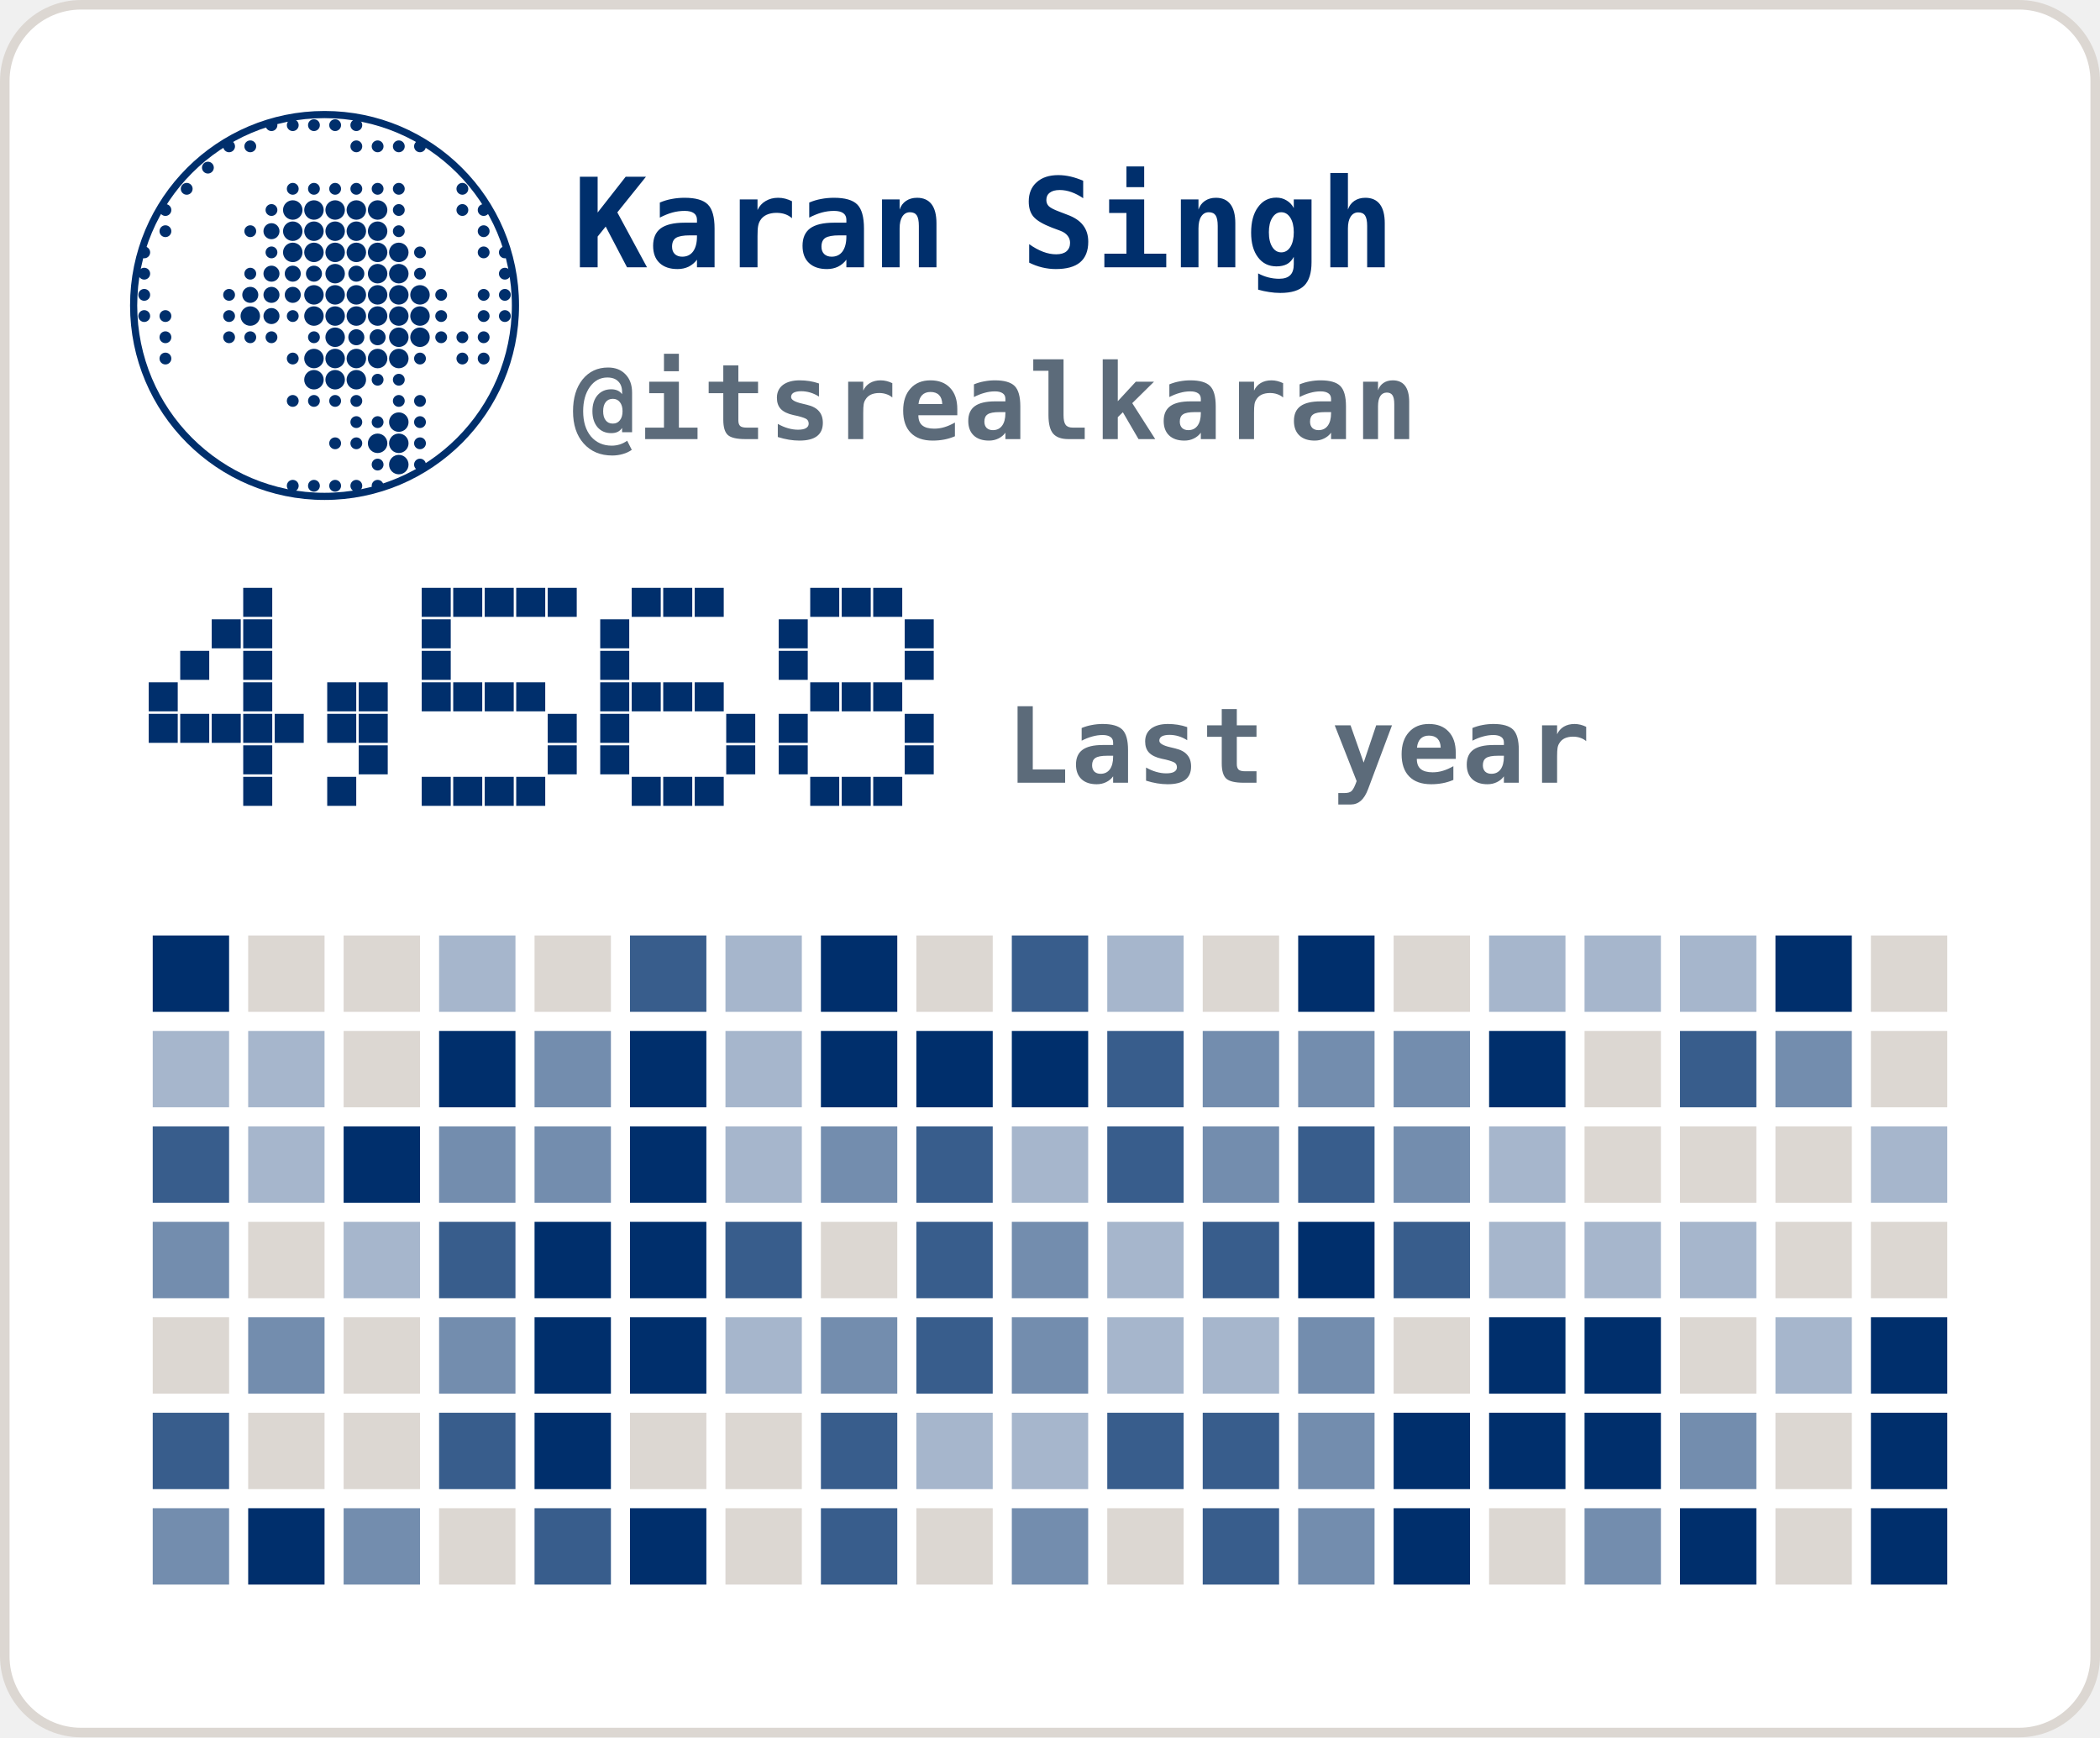
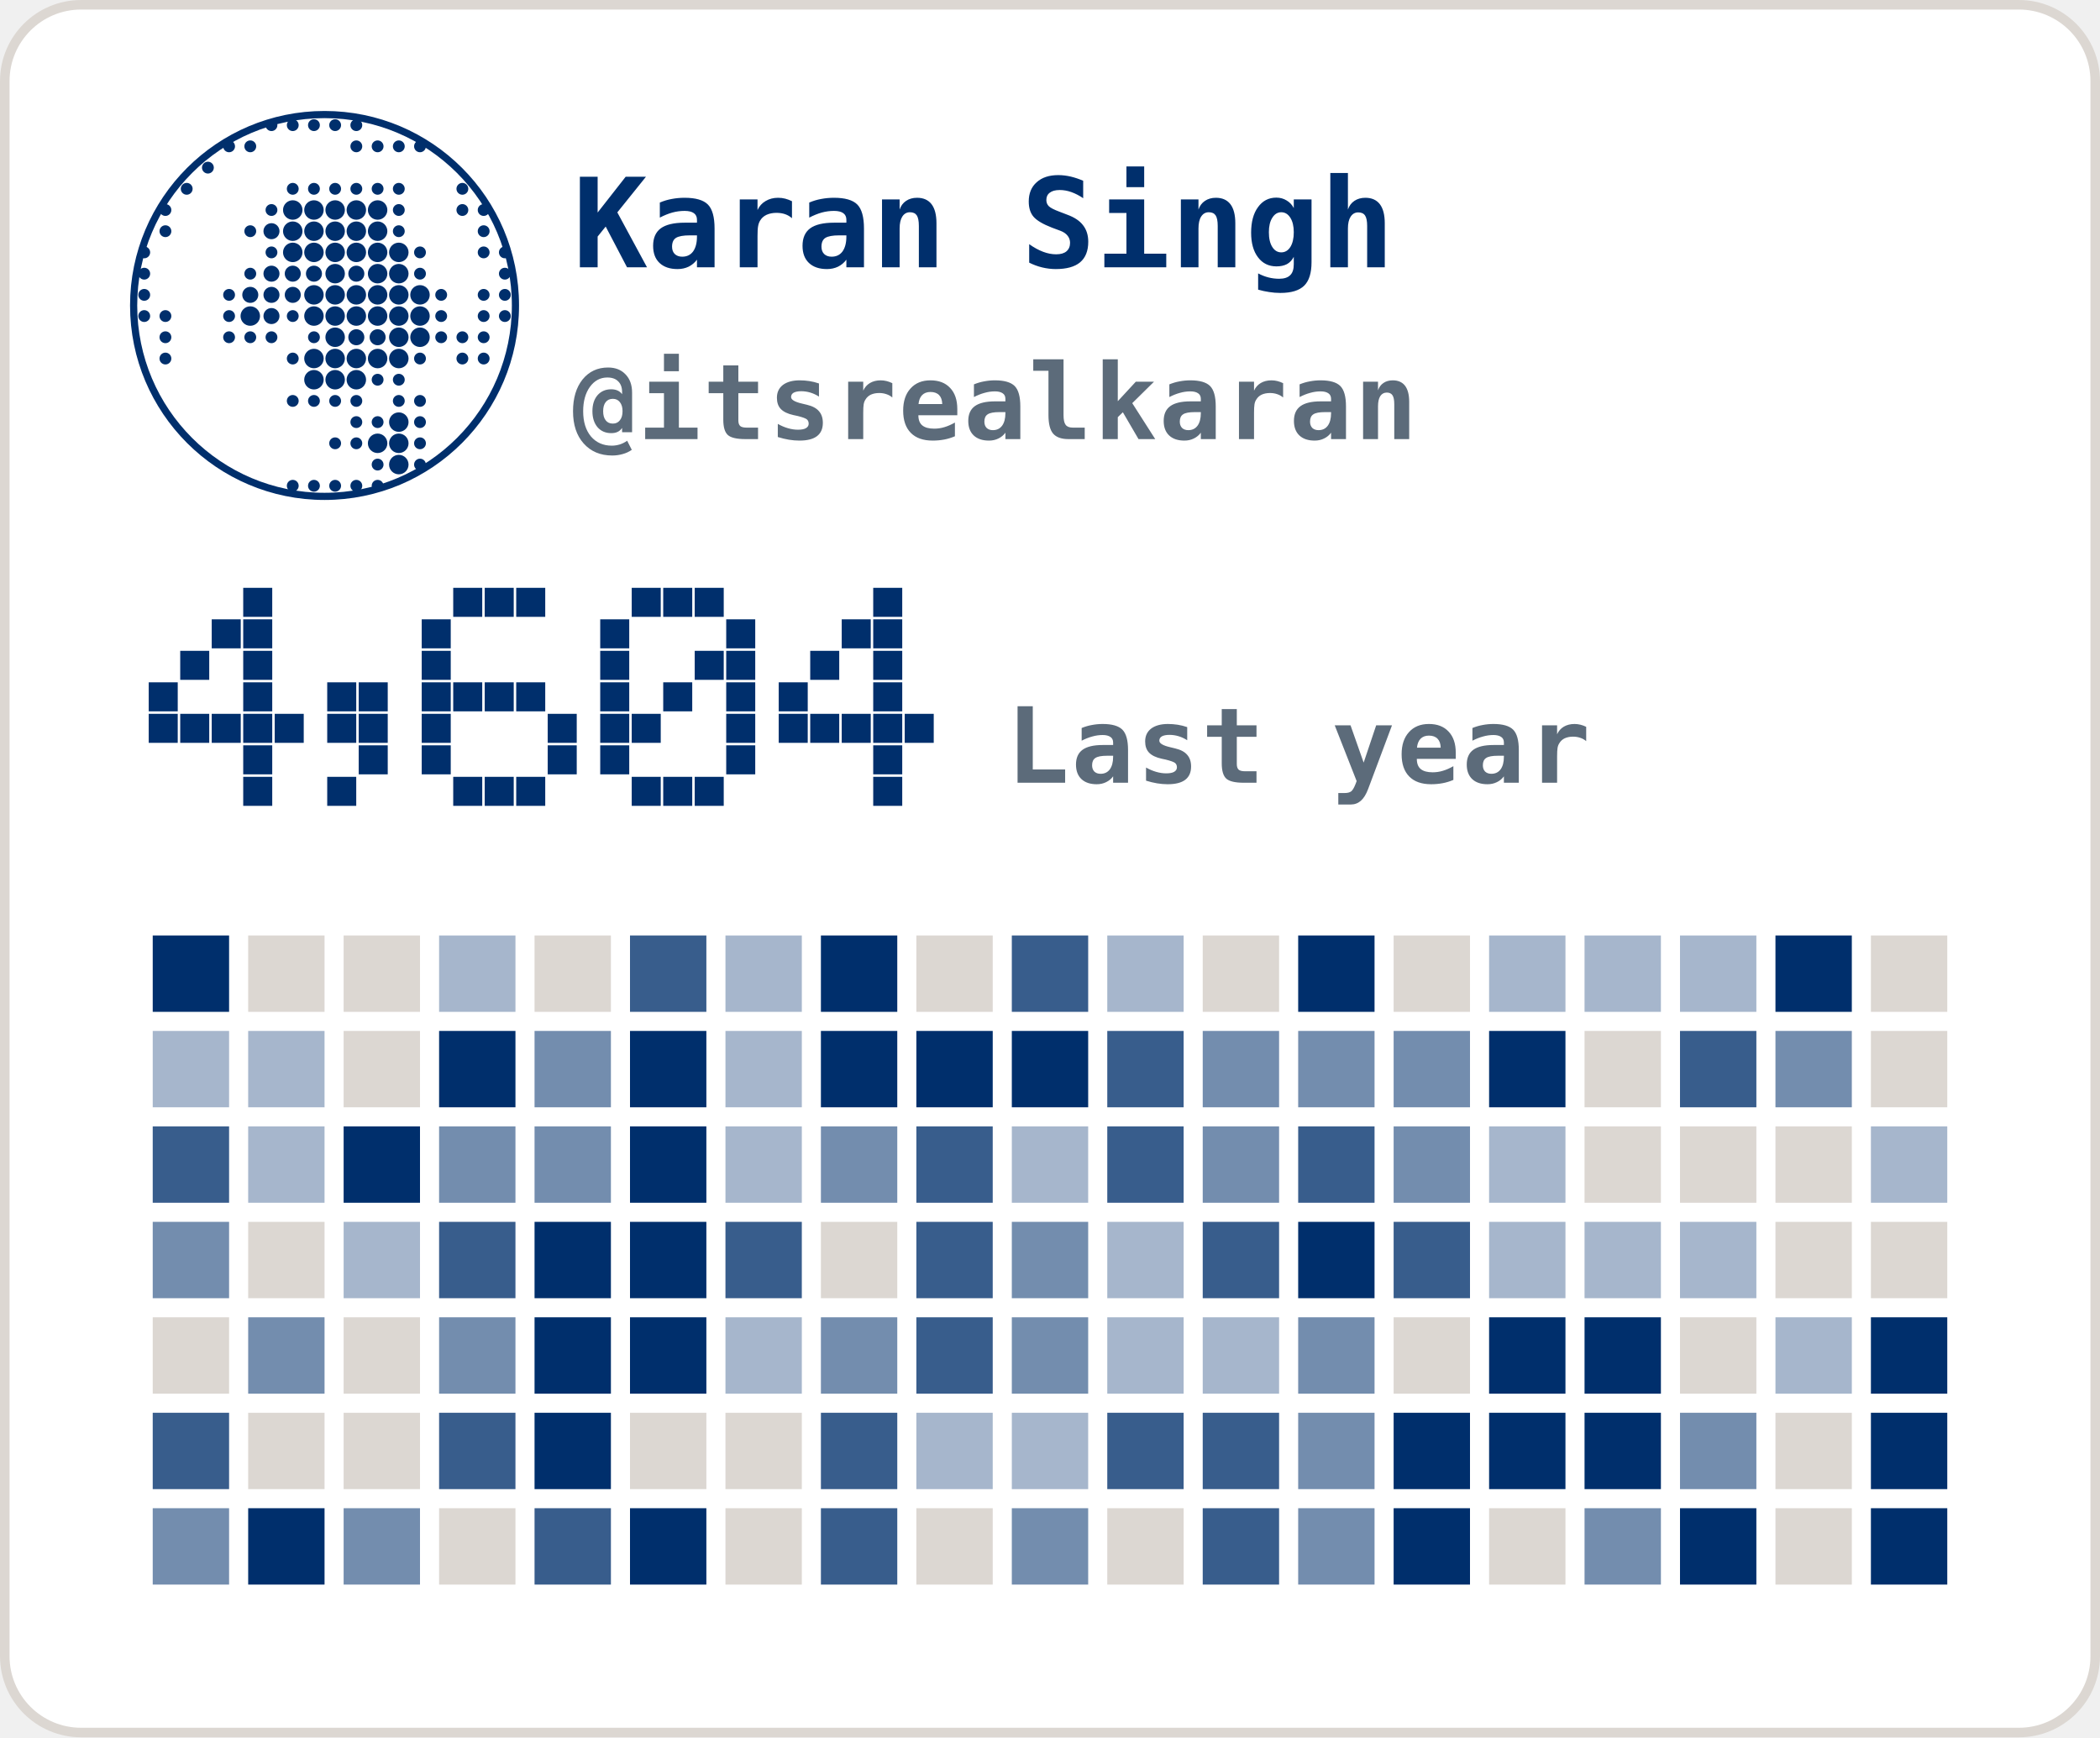
<svg xmlns="http://www.w3.org/2000/svg" width="220" height="182" viewBox="0 0 220 182" role="img">
  <rect x="0.5" y="0.5" width="219" height="181" rx="8" fill="#FFFFFF" stroke="#DCD7D2" />
  <rect x="14" y="14" width="0" height="0" fill="#002F6C" />
  <clipPath id="pfp">
    <circle cx="34.00" cy="32.00" r="20.00" />
  </clipPath>
  <g clip-path="url(#pfp)">
    <circle cx="21.78" cy="13.11" r="0.62" fill="#002F6C" />
    <circle cx="26.22" cy="13.11" r="0.62" fill="#002F6C" />
    <circle cx="28.44" cy="13.11" r="0.62" fill="#002F6C" />
    <circle cx="30.67" cy="13.11" r="0.62" fill="#002F6C" />
    <circle cx="32.89" cy="13.11" r="0.62" fill="#002F6C" />
    <circle cx="35.11" cy="13.11" r="0.62" fill="#002F6C" />
    <circle cx="37.33" cy="13.11" r="0.62" fill="#002F6C" />
    <circle cx="19.56" cy="15.33" r="0.62" fill="#002F6C" />
    <circle cx="21.78" cy="15.33" r="0.84" fill="#002F6C" />
    <circle cx="24.00" cy="15.33" r="0.62" fill="#002F6C" />
    <circle cx="26.22" cy="15.33" r="0.62" fill="#002F6C" />
    <circle cx="37.33" cy="15.33" r="0.62" fill="#002F6C" />
    <circle cx="39.56" cy="15.33" r="0.62" fill="#002F6C" />
    <circle cx="41.78" cy="15.33" r="0.62" fill="#002F6C" />
    <circle cx="44.00" cy="15.33" r="0.62" fill="#002F6C" />
    <circle cx="19.56" cy="17.56" r="0.62" fill="#002F6C" />
    <circle cx="21.78" cy="17.56" r="0.62" fill="#002F6C" />
    <circle cx="17.33" cy="19.78" r="0.62" fill="#002F6C" />
    <circle cx="19.56" cy="19.78" r="0.62" fill="#002F6C" />
    <circle cx="30.67" cy="19.78" r="0.62" fill="#002F6C" />
    <circle cx="32.89" cy="19.78" r="0.62" fill="#002F6C" />
    <circle cx="35.11" cy="19.78" r="0.62" fill="#002F6C" />
    <circle cx="37.33" cy="19.78" r="0.62" fill="#002F6C" />
    <circle cx="39.56" cy="19.78" r="0.62" fill="#002F6C" />
    <circle cx="41.78" cy="19.78" r="0.62" fill="#002F6C" />
    <circle cx="48.44" cy="19.78" r="0.62" fill="#002F6C" />
    <circle cx="17.33" cy="22.00" r="0.62" fill="#002F6C" />
    <circle cx="28.44" cy="22.00" r="0.62" fill="#002F6C" />
    <circle cx="30.67" cy="22.00" r="1.02" fill="#002F6C" />
    <circle cx="32.89" cy="22.00" r="1.02" fill="#002F6C" />
    <circle cx="35.11" cy="22.00" r="1.02" fill="#002F6C" />
    <circle cx="37.33" cy="22.00" r="1.02" fill="#002F6C" />
    <circle cx="39.56" cy="22.00" r="1.02" fill="#002F6C" />
    <circle cx="41.78" cy="22.00" r="0.62" fill="#002F6C" />
    <circle cx="48.44" cy="22.00" r="0.62" fill="#002F6C" />
    <circle cx="50.67" cy="22.00" r="0.62" fill="#002F6C" />
    <circle cx="15.11" cy="24.22" r="0.62" fill="#002F6C" />
    <circle cx="17.33" cy="24.22" r="0.62" fill="#002F6C" />
    <circle cx="26.22" cy="24.22" r="0.62" fill="#002F6C" />
    <circle cx="28.44" cy="24.22" r="0.84" fill="#002F6C" />
    <circle cx="30.67" cy="24.22" r="1.02" fill="#002F6C" />
    <circle cx="32.89" cy="24.22" r="1.02" fill="#002F6C" />
    <circle cx="35.11" cy="24.22" r="1.02" fill="#002F6C" />
    <circle cx="37.33" cy="24.22" r="1.02" fill="#002F6C" />
    <circle cx="39.56" cy="24.22" r="1.02" fill="#002F6C" />
    <circle cx="41.78" cy="24.22" r="0.62" fill="#002F6C" />
    <circle cx="50.67" cy="24.22" r="0.62" fill="#002F6C" />
    <circle cx="15.11" cy="26.44" r="0.62" fill="#002F6C" />
    <circle cx="28.44" cy="26.44" r="0.62" fill="#002F6C" />
    <circle cx="30.67" cy="26.44" r="1.02" fill="#002F6C" />
    <circle cx="32.89" cy="26.44" r="1.02" fill="#002F6C" />
    <circle cx="35.11" cy="26.44" r="1.02" fill="#002F6C" />
    <circle cx="37.33" cy="26.44" r="1.02" fill="#002F6C" />
    <circle cx="39.56" cy="26.44" r="1.02" fill="#002F6C" />
    <circle cx="41.78" cy="26.44" r="1.02" fill="#002F6C" />
    <circle cx="44.00" cy="26.44" r="0.62" fill="#002F6C" />
    <circle cx="50.67" cy="26.44" r="0.62" fill="#002F6C" />
    <circle cx="52.89" cy="26.44" r="0.62" fill="#002F6C" />
    <circle cx="15.11" cy="28.67" r="0.62" fill="#002F6C" />
    <circle cx="26.22" cy="28.67" r="0.62" fill="#002F6C" />
    <circle cx="28.44" cy="28.67" r="0.84" fill="#002F6C" />
    <circle cx="30.67" cy="28.67" r="0.84" fill="#002F6C" />
    <circle cx="32.89" cy="28.67" r="0.84" fill="#002F6C" />
    <circle cx="35.11" cy="28.67" r="1.02" fill="#002F6C" />
    <circle cx="37.33" cy="28.67" r="0.84" fill="#002F6C" />
    <circle cx="39.56" cy="28.67" r="1.02" fill="#002F6C" />
    <circle cx="41.78" cy="28.67" r="1.02" fill="#002F6C" />
    <circle cx="44.00" cy="28.67" r="0.62" fill="#002F6C" />
    <circle cx="52.89" cy="28.67" r="0.62" fill="#002F6C" />
    <circle cx="15.11" cy="30.89" r="0.62" fill="#002F6C" />
    <circle cx="24.00" cy="30.89" r="0.62" fill="#002F6C" />
    <circle cx="26.22" cy="30.89" r="0.84" fill="#002F6C" />
    <circle cx="28.44" cy="30.89" r="0.84" fill="#002F6C" />
    <circle cx="30.67" cy="30.89" r="0.84" fill="#002F6C" />
    <circle cx="32.89" cy="30.89" r="1.02" fill="#002F6C" />
    <circle cx="35.11" cy="30.89" r="1.02" fill="#002F6C" />
    <circle cx="37.33" cy="30.89" r="1.02" fill="#002F6C" />
    <circle cx="39.56" cy="30.89" r="1.02" fill="#002F6C" />
    <circle cx="41.78" cy="30.89" r="1.02" fill="#002F6C" />
    <circle cx="44.00" cy="30.89" r="1.02" fill="#002F6C" />
    <circle cx="46.22" cy="30.89" r="0.62" fill="#002F6C" />
    <circle cx="50.67" cy="30.89" r="0.62" fill="#002F6C" />
    <circle cx="52.89" cy="30.89" r="0.62" fill="#002F6C" />
    <circle cx="15.11" cy="33.11" r="0.62" fill="#002F6C" />
    <circle cx="17.33" cy="33.11" r="0.62" fill="#002F6C" />
    <circle cx="24.00" cy="33.11" r="0.62" fill="#002F6C" />
    <circle cx="26.22" cy="33.11" r="1.02" fill="#002F6C" />
    <circle cx="28.44" cy="33.11" r="0.84" fill="#002F6C" />
    <circle cx="30.67" cy="33.11" r="0.62" fill="#002F6C" />
    <circle cx="32.89" cy="33.11" r="1.02" fill="#002F6C" />
    <circle cx="35.11" cy="33.11" r="1.02" fill="#002F6C" />
    <circle cx="37.33" cy="33.11" r="1.02" fill="#002F6C" />
    <circle cx="39.56" cy="33.11" r="1.02" fill="#002F6C" />
    <circle cx="41.78" cy="33.11" r="1.02" fill="#002F6C" />
    <circle cx="44.00" cy="33.11" r="1.02" fill="#002F6C" />
    <circle cx="46.22" cy="33.11" r="0.62" fill="#002F6C" />
    <circle cx="50.67" cy="33.11" r="0.62" fill="#002F6C" />
    <circle cx="52.89" cy="33.11" r="0.62" fill="#002F6C" />
    <circle cx="17.33" cy="35.33" r="0.62" fill="#002F6C" />
    <circle cx="24.00" cy="35.33" r="0.62" fill="#002F6C" />
    <circle cx="26.22" cy="35.33" r="0.62" fill="#002F6C" />
    <circle cx="28.44" cy="35.33" r="0.62" fill="#002F6C" />
    <circle cx="32.89" cy="35.33" r="0.62" fill="#002F6C" />
    <circle cx="35.11" cy="35.33" r="1.02" fill="#002F6C" />
    <circle cx="37.33" cy="35.33" r="0.84" fill="#002F6C" />
    <circle cx="39.56" cy="35.33" r="0.84" fill="#002F6C" />
    <circle cx="41.78" cy="35.33" r="1.02" fill="#002F6C" />
    <circle cx="44.00" cy="35.33" r="1.02" fill="#002F6C" />
    <circle cx="46.22" cy="35.33" r="0.62" fill="#002F6C" />
    <circle cx="48.44" cy="35.33" r="0.62" fill="#002F6C" />
    <circle cx="50.67" cy="35.33" r="0.62" fill="#002F6C" />
    <circle cx="17.33" cy="37.56" r="0.62" fill="#002F6C" />
    <circle cx="30.67" cy="37.56" r="0.62" fill="#002F6C" />
    <circle cx="32.89" cy="37.56" r="1.02" fill="#002F6C" />
    <circle cx="35.11" cy="37.56" r="1.02" fill="#002F6C" />
    <circle cx="37.33" cy="37.56" r="1.02" fill="#002F6C" />
    <circle cx="39.56" cy="37.56" r="1.02" fill="#002F6C" />
    <circle cx="41.78" cy="37.56" r="1.02" fill="#002F6C" />
    <circle cx="44.00" cy="37.56" r="0.62" fill="#002F6C" />
    <circle cx="48.44" cy="37.56" r="0.62" fill="#002F6C" />
    <circle cx="50.67" cy="37.56" r="0.62" fill="#002F6C" />
    <circle cx="32.89" cy="39.78" r="1.02" fill="#002F6C" />
    <circle cx="35.11" cy="39.78" r="1.02" fill="#002F6C" />
    <circle cx="37.33" cy="39.78" r="1.02" fill="#002F6C" />
    <circle cx="39.56" cy="39.78" r="0.62" fill="#002F6C" />
    <circle cx="41.78" cy="39.78" r="0.62" fill="#002F6C" />
    <circle cx="30.67" cy="42.00" r="0.62" fill="#002F6C" />
    <circle cx="32.89" cy="42.00" r="0.62" fill="#002F6C" />
    <circle cx="35.11" cy="42.00" r="0.62" fill="#002F6C" />
    <circle cx="37.33" cy="42.00" r="0.62" fill="#002F6C" />
    <circle cx="41.78" cy="42.00" r="0.62" fill="#002F6C" />
    <circle cx="44.00" cy="42.00" r="0.62" fill="#002F6C" />
    <circle cx="37.33" cy="44.22" r="0.62" fill="#002F6C" />
    <circle cx="39.56" cy="44.22" r="0.62" fill="#002F6C" />
    <circle cx="41.78" cy="44.22" r="1.02" fill="#002F6C" />
    <circle cx="44.00" cy="44.22" r="0.62" fill="#002F6C" />
    <circle cx="35.11" cy="46.44" r="0.62" fill="#002F6C" />
    <circle cx="37.33" cy="46.44" r="0.62" fill="#002F6C" />
    <circle cx="39.56" cy="46.44" r="1.02" fill="#002F6C" />
    <circle cx="41.78" cy="46.44" r="1.02" fill="#002F6C" />
    <circle cx="44.00" cy="46.44" r="0.62" fill="#002F6C" />
    <circle cx="39.56" cy="48.67" r="0.62" fill="#002F6C" />
    <circle cx="41.78" cy="48.67" r="1.02" fill="#002F6C" />
    <circle cx="44.00" cy="48.67" r="0.62" fill="#002F6C" />
    <circle cx="30.67" cy="50.89" r="0.62" fill="#002F6C" />
    <circle cx="32.89" cy="50.89" r="0.62" fill="#002F6C" />
    <circle cx="35.11" cy="50.89" r="0.62" fill="#002F6C" />
    <circle cx="37.33" cy="50.89" r="0.62" fill="#002F6C" />
    <circle cx="39.56" cy="50.89" r="0.62" fill="#002F6C" />
    <circle cx="41.78" cy="50.89" r="0.62" fill="#002F6C" />
  </g>
  <circle cx="34.00" cy="32.00" r="20.00" fill="none" stroke="#002F6C" stroke-width="0.75" />
  <text x="60" y="28" fill="#002F6C" text-anchor="start" font-family="ui-monospace, Geist Mono, monospace" font-weight="700" font-size="13" letter-spacing="0" dominant-baseline="auto">Karan Singh</text>
  <text x="60" y="46" fill="#5C6B7A" text-anchor="start" font-family="ui-monospace, Geist Mono, monospace" font-weight="700" font-size="11" letter-spacing="0.2" dominant-baseline="auto">@itsrealkaran</text>
  <rect x="25.48" y="61.58" width="3.04" height="3.04" fill="#002F6C" />
  <rect x="22.18" y="64.88" width="3.04" height="3.04" fill="#002F6C" />
  <rect x="25.48" y="64.88" width="3.04" height="3.04" fill="#002F6C" />
  <rect x="18.88" y="68.18" width="3.04" height="3.04" fill="#002F6C" />
  <rect x="25.48" y="68.18" width="3.04" height="3.04" fill="#002F6C" />
  <rect x="15.58" y="71.48" width="3.04" height="3.04" fill="#002F6C" />
  <rect x="25.48" y="71.48" width="3.04" height="3.04" fill="#002F6C" />
  <rect x="15.58" y="74.78" width="3.04" height="3.04" fill="#002F6C" />
  <rect x="18.88" y="74.78" width="3.04" height="3.04" fill="#002F6C" />
  <rect x="22.18" y="74.78" width="3.04" height="3.04" fill="#002F6C" />
  <rect x="25.48" y="74.78" width="3.04" height="3.04" fill="#002F6C" />
  <rect x="28.78" y="74.78" width="3.04" height="3.04" fill="#002F6C" />
  <rect x="25.48" y="78.08" width="3.04" height="3.04" fill="#002F6C" />
  <rect x="25.48" y="81.38" width="3.04" height="3.04" fill="#002F6C" />
  <rect x="34.28" y="71.48" width="3.04" height="3.04" fill="#002F6C" />
  <rect x="37.58" y="71.48" width="3.04" height="3.04" fill="#002F6C" />
  <rect x="34.28" y="74.78" width="3.04" height="3.04" fill="#002F6C" />
  <rect x="37.58" y="74.78" width="3.04" height="3.04" fill="#002F6C" />
  <rect x="37.58" y="78.08" width="3.04" height="3.04" fill="#002F6C" />
  <rect x="34.28" y="81.38" width="3.04" height="3.04" fill="#002F6C" />
-   <rect x="44.18" y="61.58" width="3.04" height="3.04" fill="#002F6C" />
  <rect x="47.48" y="61.58" width="3.04" height="3.04" fill="#002F6C" />
  <rect x="50.78" y="61.58" width="3.04" height="3.04" fill="#002F6C" />
  <rect x="54.08" y="61.58" width="3.04" height="3.04" fill="#002F6C" />
-   <rect x="57.38" y="61.58" width="3.04" height="3.04" fill="#002F6C" />
  <rect x="44.18" y="64.88" width="3.04" height="3.04" fill="#002F6C" />
  <rect x="44.18" y="68.18" width="3.04" height="3.04" fill="#002F6C" />
  <rect x="44.18" y="71.48" width="3.04" height="3.04" fill="#002F6C" />
  <rect x="47.48" y="71.48" width="3.04" height="3.04" fill="#002F6C" />
  <rect x="50.78" y="71.48" width="3.04" height="3.04" fill="#002F6C" />
  <rect x="54.08" y="71.48" width="3.04" height="3.04" fill="#002F6C" />
+   <rect x="44.18" y="74.78" width="3.04" height="3.04" fill="#002F6C" />
  <rect x="57.38" y="74.78" width="3.04" height="3.04" fill="#002F6C" />
+   <rect x="44.18" y="78.08" width="3.04" height="3.04" fill="#002F6C" />
  <rect x="57.38" y="78.08" width="3.04" height="3.04" fill="#002F6C" />
-   <rect x="44.18" y="81.38" width="3.04" height="3.04" fill="#002F6C" />
  <rect x="47.48" y="81.38" width="3.04" height="3.04" fill="#002F6C" />
  <rect x="50.78" y="81.38" width="3.04" height="3.04" fill="#002F6C" />
  <rect x="54.08" y="81.38" width="3.04" height="3.04" fill="#002F6C" />
  <rect x="66.18" y="61.58" width="3.04" height="3.04" fill="#002F6C" />
  <rect x="69.48" y="61.58" width="3.04" height="3.04" fill="#002F6C" />
  <rect x="72.78" y="61.58" width="3.04" height="3.04" fill="#002F6C" />
  <rect x="62.88" y="64.88" width="3.04" height="3.04" fill="#002F6C" />
+   <rect x="76.08" y="64.88" width="3.04" height="3.04" fill="#002F6C" />
  <rect x="62.88" y="68.18" width="3.04" height="3.04" fill="#002F6C" />
+   <rect x="72.78" y="68.18" width="3.04" height="3.04" fill="#002F6C" />
+   <rect x="76.08" y="68.18" width="3.04" height="3.04" fill="#002F6C" />
  <rect x="62.88" y="71.48" width="3.04" height="3.04" fill="#002F6C" />
-   <rect x="66.18" y="71.48" width="3.04" height="3.04" fill="#002F6C" />
  <rect x="69.48" y="71.48" width="3.04" height="3.04" fill="#002F6C" />
-   <rect x="72.78" y="71.48" width="3.04" height="3.04" fill="#002F6C" />
+   <rect x="76.08" y="71.48" width="3.04" height="3.04" fill="#002F6C" />
  <rect x="62.88" y="74.78" width="3.04" height="3.04" fill="#002F6C" />
+   <rect x="66.18" y="74.78" width="3.04" height="3.04" fill="#002F6C" />
  <rect x="76.08" y="74.78" width="3.04" height="3.04" fill="#002F6C" />
  <rect x="62.88" y="78.08" width="3.04" height="3.04" fill="#002F6C" />
  <rect x="76.08" y="78.08" width="3.04" height="3.04" fill="#002F6C" />
  <rect x="66.18" y="81.38" width="3.04" height="3.04" fill="#002F6C" />
  <rect x="69.48" y="81.38" width="3.04" height="3.04" fill="#002F6C" />
  <rect x="72.78" y="81.38" width="3.04" height="3.04" fill="#002F6C" />
-   <rect x="84.88" y="61.58" width="3.04" height="3.04" fill="#002F6C" />
-   <rect x="88.18" y="61.58" width="3.04" height="3.04" fill="#002F6C" />
  <rect x="91.48" y="61.58" width="3.04" height="3.04" fill="#002F6C" />
-   <rect x="81.58" y="64.88" width="3.04" height="3.04" fill="#002F6C" />
-   <rect x="94.78" y="64.88" width="3.04" height="3.04" fill="#002F6C" />
-   <rect x="81.58" y="68.18" width="3.04" height="3.04" fill="#002F6C" />
-   <rect x="94.78" y="68.18" width="3.04" height="3.04" fill="#002F6C" />
-   <rect x="84.88" y="71.48" width="3.04" height="3.04" fill="#002F6C" />
-   <rect x="88.18" y="71.48" width="3.04" height="3.04" fill="#002F6C" />
+   <rect x="88.18" y="64.88" width="3.04" height="3.04" fill="#002F6C" />
+   <rect x="91.48" y="64.88" width="3.04" height="3.04" fill="#002F6C" />
+   <rect x="84.88" y="68.18" width="3.04" height="3.04" fill="#002F6C" />
+   <rect x="91.48" y="68.18" width="3.04" height="3.04" fill="#002F6C" />
+   <rect x="81.58" y="71.48" width="3.04" height="3.04" fill="#002F6C" />
  <rect x="91.48" y="71.48" width="3.04" height="3.04" fill="#002F6C" />
  <rect x="81.58" y="74.78" width="3.04" height="3.04" fill="#002F6C" />
+   <rect x="84.88" y="74.78" width="3.04" height="3.04" fill="#002F6C" />
+   <rect x="88.18" y="74.78" width="3.04" height="3.04" fill="#002F6C" />
+   <rect x="91.48" y="74.78" width="3.04" height="3.04" fill="#002F6C" />
  <rect x="94.78" y="74.78" width="3.04" height="3.04" fill="#002F6C" />
-   <rect x="81.58" y="78.08" width="3.04" height="3.04" fill="#002F6C" />
-   <rect x="94.78" y="78.08" width="3.04" height="3.04" fill="#002F6C" />
-   <rect x="84.88" y="81.38" width="3.04" height="3.04" fill="#002F6C" />
-   <rect x="88.18" y="81.38" width="3.04" height="3.04" fill="#002F6C" />
+   <rect x="91.48" y="78.08" width="3.04" height="3.04" fill="#002F6C" />
  <rect x="91.48" y="81.38" width="3.04" height="3.04" fill="#002F6C" />
  <text x="105.4" y="82.0" fill="#5C6B7A" text-anchor="start" font-family="ui-monospace, Geist Mono, monospace" font-weight="700" font-size="11" letter-spacing="0.2" dominant-baseline="auto">Last year</text>
  <rect x="16" y="98" width="8" height="8" fill="#002F6C" />
  <rect x="16" y="108" width="8" height="8" fill="#002F6C" opacity="0.35" />
  <rect x="16" y="118" width="8" height="8" fill="#002F6C" opacity="0.78" />
  <rect x="16" y="128" width="8" height="8" fill="#002F6C" opacity="0.55" />
  <rect x="16" y="138" width="8" height="8" fill="#DCD7D2" />
  <rect x="16" y="148" width="8" height="8" fill="#002F6C" opacity="0.78" />
  <rect x="16" y="158" width="8" height="8" fill="#002F6C" opacity="0.55" />
  <rect x="26" y="98" width="8" height="8" fill="#DCD7D2" />
  <rect x="26" y="108" width="8" height="8" fill="#002F6C" opacity="0.35" />
  <rect x="26" y="118" width="8" height="8" fill="#002F6C" opacity="0.35" />
  <rect x="26" y="128" width="8" height="8" fill="#DCD7D2" />
  <rect x="26" y="138" width="8" height="8" fill="#002F6C" opacity="0.55" />
  <rect x="26" y="148" width="8" height="8" fill="#DCD7D2" />
  <rect x="26" y="158" width="8" height="8" fill="#002F6C" />
  <rect x="36" y="98" width="8" height="8" fill="#DCD7D2" />
  <rect x="36" y="108" width="8" height="8" fill="#DCD7D2" />
  <rect x="36" y="118" width="8" height="8" fill="#002F6C" />
  <rect x="36" y="128" width="8" height="8" fill="#002F6C" opacity="0.35" />
  <rect x="36" y="138" width="8" height="8" fill="#DCD7D2" />
  <rect x="36" y="148" width="8" height="8" fill="#DCD7D2" />
  <rect x="36" y="158" width="8" height="8" fill="#002F6C" opacity="0.55" />
  <rect x="46" y="98" width="8" height="8" fill="#002F6C" opacity="0.35" />
  <rect x="46" y="108" width="8" height="8" fill="#002F6C" />
  <rect x="46" y="118" width="8" height="8" fill="#002F6C" opacity="0.55" />
  <rect x="46" y="128" width="8" height="8" fill="#002F6C" opacity="0.78" />
  <rect x="46" y="138" width="8" height="8" fill="#002F6C" opacity="0.55" />
  <rect x="46" y="148" width="8" height="8" fill="#002F6C" opacity="0.78" />
  <rect x="46" y="158" width="8" height="8" fill="#DCD7D2" />
  <rect x="56" y="98" width="8" height="8" fill="#DCD7D2" />
  <rect x="56" y="108" width="8" height="8" fill="#002F6C" opacity="0.55" />
  <rect x="56" y="118" width="8" height="8" fill="#002F6C" opacity="0.55" />
  <rect x="56" y="128" width="8" height="8" fill="#002F6C" />
  <rect x="56" y="138" width="8" height="8" fill="#002F6C" />
  <rect x="56" y="148" width="8" height="8" fill="#002F6C" />
  <rect x="56" y="158" width="8" height="8" fill="#002F6C" opacity="0.78" />
  <rect x="66" y="98" width="8" height="8" fill="#002F6C" opacity="0.78" />
  <rect x="66" y="108" width="8" height="8" fill="#002F6C" />
  <rect x="66" y="118" width="8" height="8" fill="#002F6C" />
  <rect x="66" y="128" width="8" height="8" fill="#002F6C" />
  <rect x="66" y="138" width="8" height="8" fill="#002F6C" />
  <rect x="66" y="148" width="8" height="8" fill="#DCD7D2" />
  <rect x="66" y="158" width="8" height="8" fill="#002F6C" />
  <rect x="76" y="98" width="8" height="8" fill="#002F6C" opacity="0.35" />
  <rect x="76" y="108" width="8" height="8" fill="#002F6C" opacity="0.35" />
  <rect x="76" y="118" width="8" height="8" fill="#002F6C" opacity="0.35" />
  <rect x="76" y="128" width="8" height="8" fill="#002F6C" opacity="0.78" />
  <rect x="76" y="138" width="8" height="8" fill="#002F6C" opacity="0.35" />
  <rect x="76" y="148" width="8" height="8" fill="#DCD7D2" />
  <rect x="76" y="158" width="8" height="8" fill="#DCD7D2" />
  <rect x="86" y="98" width="8" height="8" fill="#002F6C" />
  <rect x="86" y="108" width="8" height="8" fill="#002F6C" />
  <rect x="86" y="118" width="8" height="8" fill="#002F6C" opacity="0.55" />
  <rect x="86" y="128" width="8" height="8" fill="#DCD7D2" />
  <rect x="86" y="138" width="8" height="8" fill="#002F6C" opacity="0.55" />
  <rect x="86" y="148" width="8" height="8" fill="#002F6C" opacity="0.78" />
  <rect x="86" y="158" width="8" height="8" fill="#002F6C" opacity="0.78" />
  <rect x="96" y="98" width="8" height="8" fill="#DCD7D2" />
  <rect x="96" y="108" width="8" height="8" fill="#002F6C" />
  <rect x="96" y="118" width="8" height="8" fill="#002F6C" opacity="0.78" />
  <rect x="96" y="128" width="8" height="8" fill="#002F6C" opacity="0.78" />
  <rect x="96" y="138" width="8" height="8" fill="#002F6C" opacity="0.78" />
  <rect x="96" y="148" width="8" height="8" fill="#002F6C" opacity="0.35" />
  <rect x="96" y="158" width="8" height="8" fill="#DCD7D2" />
  <rect x="106" y="98" width="8" height="8" fill="#002F6C" opacity="0.78" />
  <rect x="106" y="108" width="8" height="8" fill="#002F6C" />
  <rect x="106" y="118" width="8" height="8" fill="#002F6C" opacity="0.35" />
  <rect x="106" y="128" width="8" height="8" fill="#002F6C" opacity="0.55" />
  <rect x="106" y="138" width="8" height="8" fill="#002F6C" opacity="0.55" />
  <rect x="106" y="148" width="8" height="8" fill="#002F6C" opacity="0.35" />
  <rect x="106" y="158" width="8" height="8" fill="#002F6C" opacity="0.55" />
  <rect x="116" y="98" width="8" height="8" fill="#002F6C" opacity="0.35" />
  <rect x="116" y="108" width="8" height="8" fill="#002F6C" opacity="0.78" />
  <rect x="116" y="118" width="8" height="8" fill="#002F6C" opacity="0.78" />
  <rect x="116" y="128" width="8" height="8" fill="#002F6C" opacity="0.35" />
  <rect x="116" y="138" width="8" height="8" fill="#002F6C" opacity="0.35" />
  <rect x="116" y="148" width="8" height="8" fill="#002F6C" opacity="0.78" />
  <rect x="116" y="158" width="8" height="8" fill="#DCD7D2" />
  <rect x="126" y="98" width="8" height="8" fill="#DCD7D2" />
  <rect x="126" y="108" width="8" height="8" fill="#002F6C" opacity="0.55" />
  <rect x="126" y="118" width="8" height="8" fill="#002F6C" opacity="0.55" />
  <rect x="126" y="128" width="8" height="8" fill="#002F6C" opacity="0.78" />
  <rect x="126" y="138" width="8" height="8" fill="#002F6C" opacity="0.35" />
  <rect x="126" y="148" width="8" height="8" fill="#002F6C" opacity="0.78" />
  <rect x="126" y="158" width="8" height="8" fill="#002F6C" opacity="0.78" />
  <rect x="136" y="98" width="8" height="8" fill="#002F6C" />
  <rect x="136" y="108" width="8" height="8" fill="#002F6C" opacity="0.55" />
  <rect x="136" y="118" width="8" height="8" fill="#002F6C" opacity="0.78" />
  <rect x="136" y="128" width="8" height="8" fill="#002F6C" />
  <rect x="136" y="138" width="8" height="8" fill="#002F6C" opacity="0.55" />
  <rect x="136" y="148" width="8" height="8" fill="#002F6C" opacity="0.55" />
  <rect x="136" y="158" width="8" height="8" fill="#002F6C" opacity="0.55" />
  <rect x="146" y="98" width="8" height="8" fill="#DCD7D2" />
  <rect x="146" y="108" width="8" height="8" fill="#002F6C" opacity="0.55" />
  <rect x="146" y="118" width="8" height="8" fill="#002F6C" opacity="0.55" />
  <rect x="146" y="128" width="8" height="8" fill="#002F6C" opacity="0.78" />
  <rect x="146" y="138" width="8" height="8" fill="#DCD7D2" />
  <rect x="146" y="148" width="8" height="8" fill="#002F6C" />
  <rect x="146" y="158" width="8" height="8" fill="#002F6C" />
  <rect x="156" y="98" width="8" height="8" fill="#002F6C" opacity="0.35" />
  <rect x="156" y="108" width="8" height="8" fill="#002F6C" />
  <rect x="156" y="118" width="8" height="8" fill="#002F6C" opacity="0.35" />
  <rect x="156" y="128" width="8" height="8" fill="#002F6C" opacity="0.35" />
  <rect x="156" y="138" width="8" height="8" fill="#002F6C" />
  <rect x="156" y="148" width="8" height="8" fill="#002F6C" />
  <rect x="156" y="158" width="8" height="8" fill="#DCD7D2" />
  <rect x="166" y="98" width="8" height="8" fill="#002F6C" opacity="0.35" />
  <rect x="166" y="108" width="8" height="8" fill="#DCD7D2" />
  <rect x="166" y="118" width="8" height="8" fill="#DCD7D2" />
  <rect x="166" y="128" width="8" height="8" fill="#002F6C" opacity="0.35" />
  <rect x="166" y="138" width="8" height="8" fill="#002F6C" />
  <rect x="166" y="148" width="8" height="8" fill="#002F6C" />
  <rect x="166" y="158" width="8" height="8" fill="#002F6C" opacity="0.55" />
  <rect x="176" y="98" width="8" height="8" fill="#002F6C" opacity="0.35" />
  <rect x="176" y="108" width="8" height="8" fill="#002F6C" opacity="0.78" />
  <rect x="176" y="118" width="8" height="8" fill="#DCD7D2" />
  <rect x="176" y="128" width="8" height="8" fill="#002F6C" opacity="0.35" />
  <rect x="176" y="138" width="8" height="8" fill="#DCD7D2" />
  <rect x="176" y="148" width="8" height="8" fill="#002F6C" opacity="0.55" />
  <rect x="176" y="158" width="8" height="8" fill="#002F6C" />
  <rect x="186" y="98" width="8" height="8" fill="#002F6C" />
  <rect x="186" y="108" width="8" height="8" fill="#002F6C" opacity="0.55" />
  <rect x="186" y="118" width="8" height="8" fill="#DCD7D2" />
  <rect x="186" y="128" width="8" height="8" fill="#DCD7D2" />
  <rect x="186" y="138" width="8" height="8" fill="#002F6C" opacity="0.35" />
  <rect x="186" y="148" width="8" height="8" fill="#DCD7D2" />
  <rect x="186" y="158" width="8" height="8" fill="#DCD7D2" />
  <rect x="196" y="98" width="8" height="8" fill="#DCD7D2" />
  <rect x="196" y="108" width="8" height="8" fill="#DCD7D2" />
  <rect x="196" y="118" width="8" height="8" fill="#002F6C" opacity="0.35" />
  <rect x="196" y="128" width="8" height="8" fill="#DCD7D2" />
  <rect x="196" y="138" width="8" height="8" fill="#002F6C" />
  <rect x="196" y="148" width="8" height="8" fill="#002F6C" />
  <rect x="196" y="158" width="8" height="8" fill="#002F6C" />
</svg>
